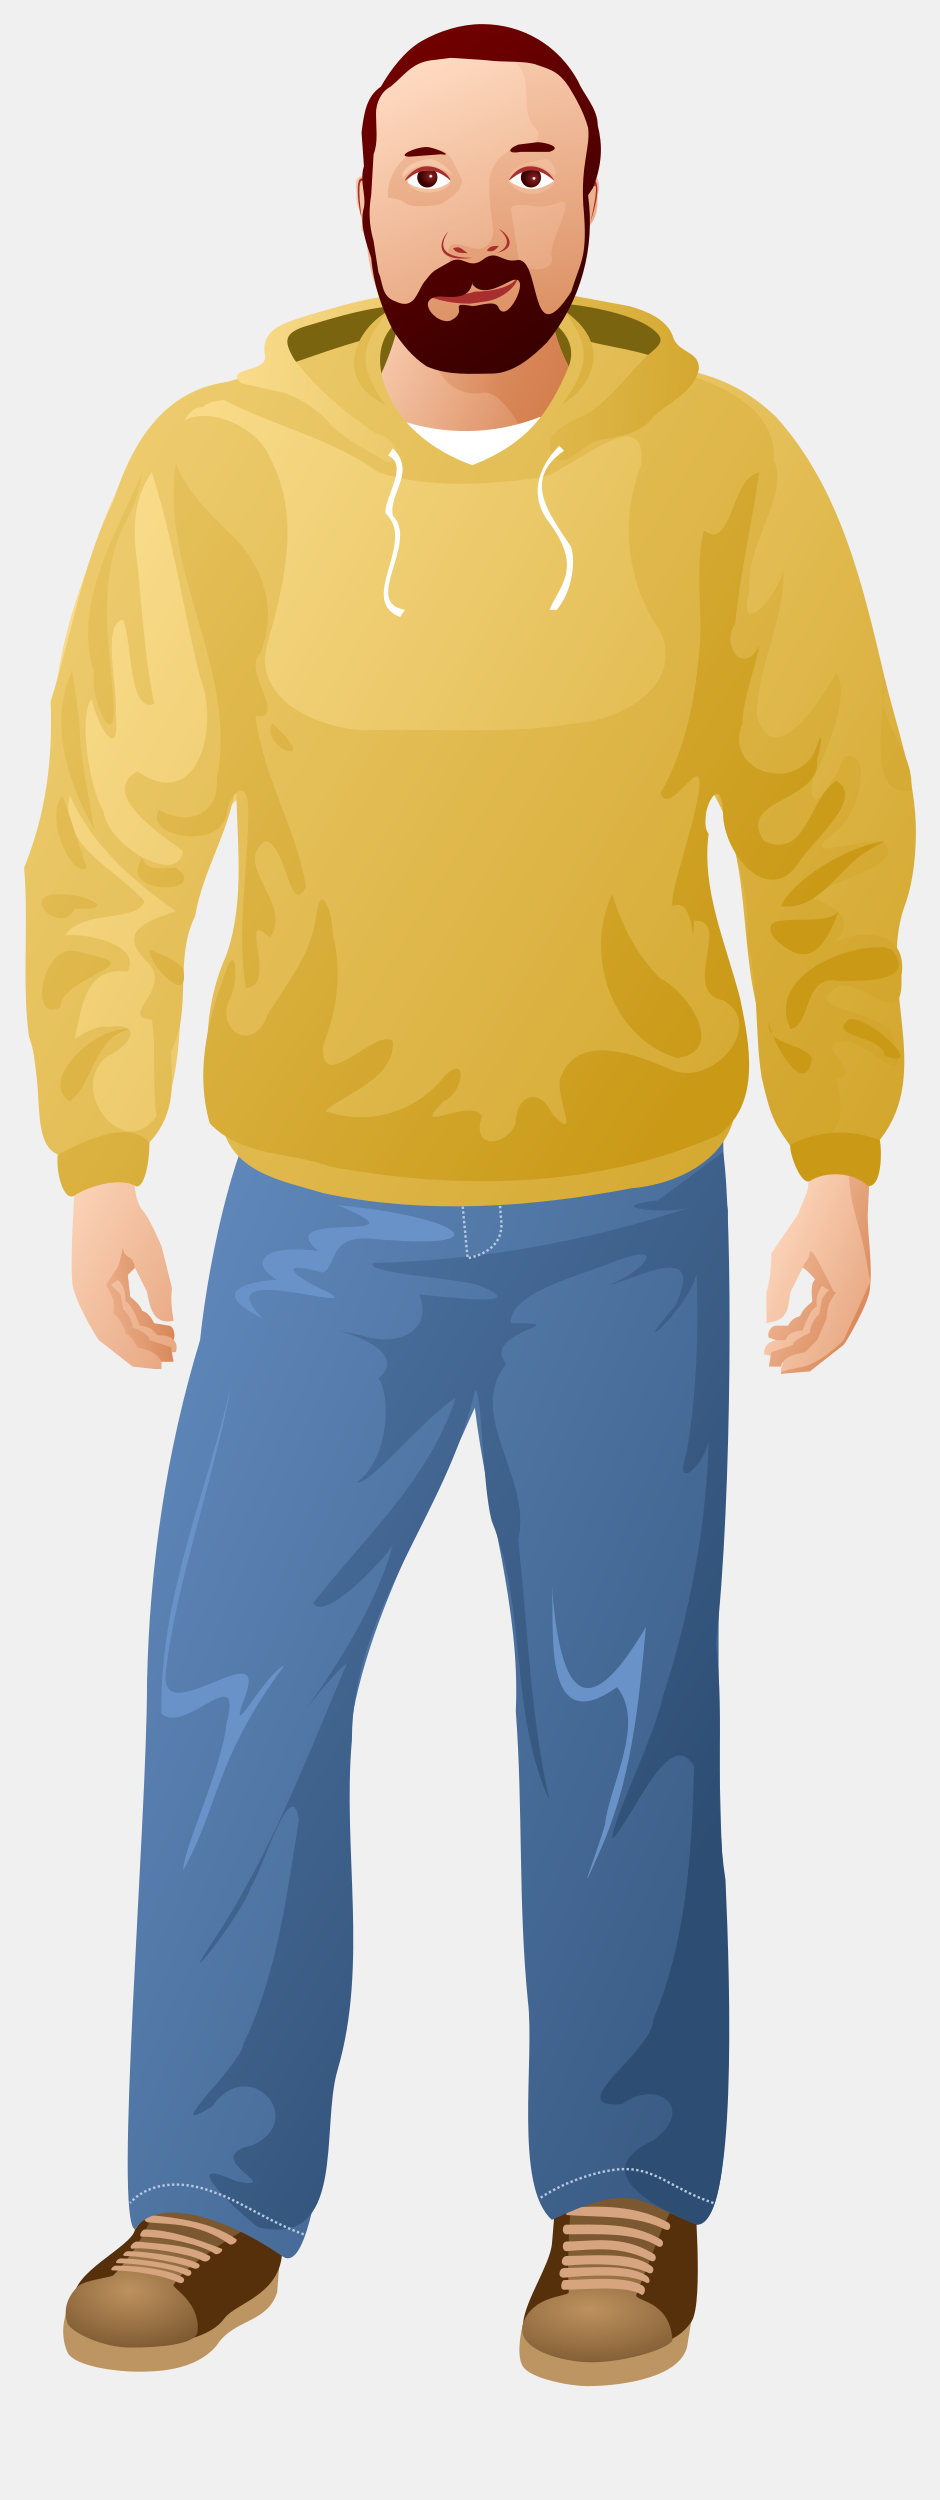
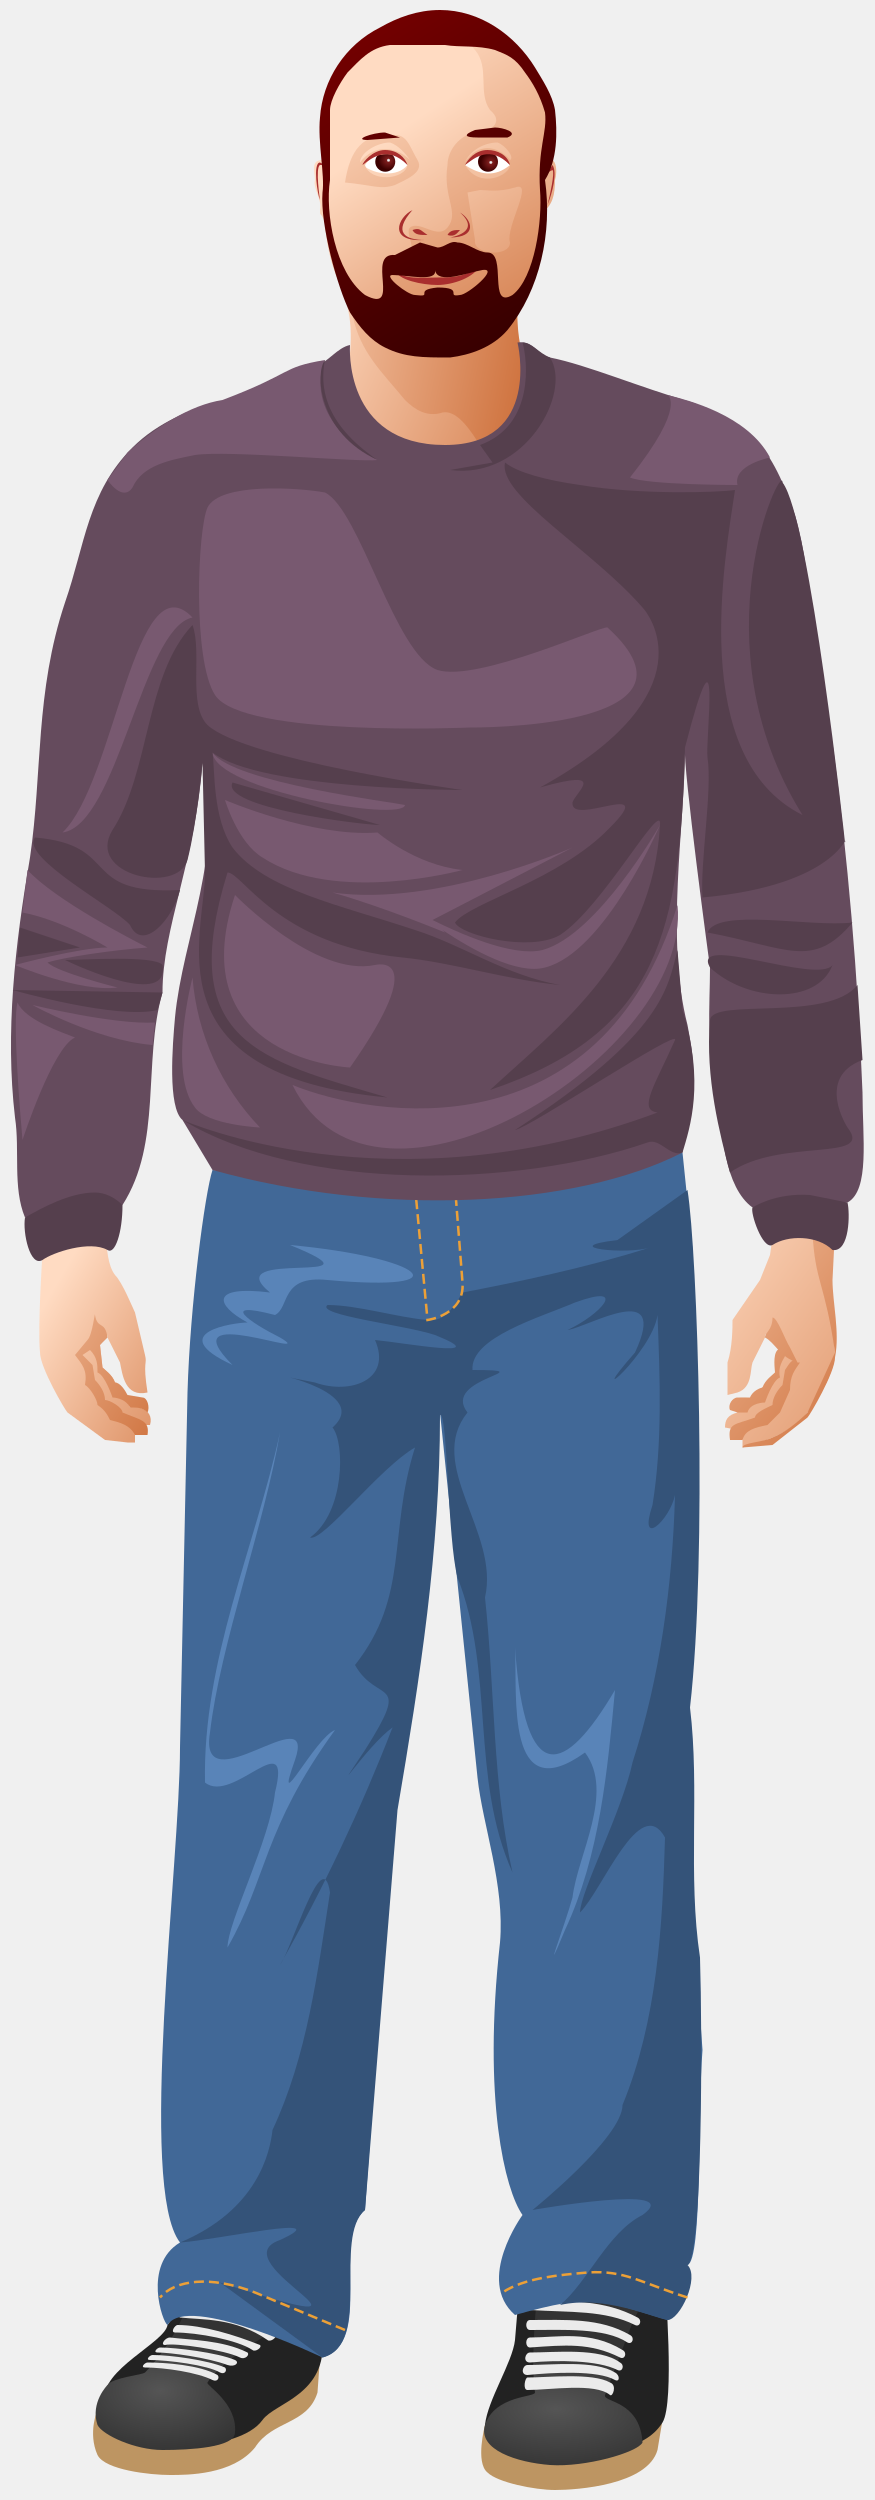
- <svg xmlns="http://www.w3.org/2000/svg" xmlns:xlink="http://www.w3.org/1999/xlink" class="svg_me" version="1.1" width="100%">
+ <svg xmlns="http://www.w3.org/2000/svg" xmlns:xlink="http://www.w3.org/1999/xlink" id="svg84" class="svg_me" version="1.1" viewBox="0 0 350 1000">
  <defs>
    <style type="text/css">
			.svg_me #head_eyelids {
- 				animation: svg_me-blinking 10s infinite; }
+ 				animation: svg_me-blinking 10s infinite;
+ 			}
+ 			.svg_me #head_eye-right,
+ 			.svg_me #head_eye-left {
+ 				animation: svg_me-lookingdown 12s infinite;
+ 			}
+ 			@media (min-width: 48em) {
				.svg_me #head_eye-right,
				.svg_me #head_eye-left {
- 					animation: svg_me-lookingdown 12s infinite; }
- 					@media (min-width: 48em) {
- 						.svg_me #head_eye-right,
- 						.svg_me #head_eye-left {
- 							animation: svg_me-looking 12s infinite; }}
+ 				animation: svg_me-looking 12s infinite; }
+ 			}
			@keyframes svg_me-blinking {
				20% { opacity: 0; }
				21% { opacity: 1; }
				22% { opacity: 0; }
				75% { opacity: 0; }
				76% { opacity: 1; }
				77% { opacity: 0; }
				82% { opacity: 0; }
				83% { opacity: 1; }
				84% { opacity: 0; }
			}
			@keyframes svg_me-looking {
				8%   { transform: translateX( 0  ) translateY( 0  ); }
				9%   { transform: translateX(-2px) translateY( 3px); }
				19%  { transform: translateX(-2px) translateY( 3px); }
				20%  { transform: translateX( 0  ) translateY( 0  ); }
				75%  { transform: translateX( 0  ) translateY( 0  ); }
				76%  { transform: translateX(-2px) translateY( 3px); }
				86%  { transform: translateX(-2px) translateY( 3px); }
				87%  { transform: translateX( 0  ) translateY( 0  ); }
				94%  { transform: translateX( 0  ) translateY( 0  ); }
				99%  { transform: translateX(-2px) translateY( 3px); }
				100% { transform: translateX( 0  ) translateY( 0  ); }
			}
			@keyframes svg_me-lookingdown {
				8%   { transform: translateY( 0  ); }
				9%   { transform: translateY( 4px); }
				29%  { transform: translateY( 4px); }
				30%  { transform: translateY( 0  ); }
				75%  { transform: translateY( 0  ); }
				76%  { transform: translateY( 4px); }
				86%  { transform: translateY( 4px); }
				87%  { transform: translateY( 0  ); }
				94%  { transform: translateY( 0  ); }
				99%  { transform: translateY( 4px); }
				100% { transform: translateY( 0  ); }
			}
		</style>
+     <linearGradient id="linearGradient14759">
+       <stop id="stop14755" offset="0" stop-color="#555" stop-opacity="1" />
+       <stop id="stop14757" offset="1" stop-color="#333" stop-opacity="1" />
+     </linearGradient>
+     <linearGradient id="lg_skin">
+       <stop id="stop7696" offset="0" stop-color="#ffdbc2" />
+       <stop id="stop7698" offset="1" stop-color="#cf733f" />
+     </linearGradient>
+     <linearGradient xlink:href="#lg_skin" id="lg-hsl" x1="1676.5" x2="1280.5" y1="3531.6" y2="3682.4" gradientTransform="matrix(-.16209 -.28938 .28099 -.16553 -483 1555)" gradientUnits="userSpaceOnUse" />
+     <linearGradient id="rg_eye">
+       <stop id="stop6165" offset="0" stop-color="#fff" />
+       <stop id="stop6235" offset=".1" stop-color="#d7cfcf" />
+       <stop id="stop6301" offset=".2" stop-color="#7d1d1d" />
+       <stop id="stop6167" offset="1" stop-color="#3c0000" />
+     </linearGradient>
+     <linearGradient id="lg_hair">
+       <stop id="stop1275" offset="0" stop-color="#800000" />
+       <stop id="stop1277" offset="1" stop-color="#2b0000" />
+     </linearGradient>
+     <linearGradient xlink:href="#lg_skin" id="lg-hs" x1="833.2" x2="548.6" y1="79" y2="494.5" gradientTransform="matrix(-.25259 0 0 .24232 356 42)" gradientUnits="userSpaceOnUse" />
+     <linearGradient xlink:href="#lg_hair" id="lg-hh" x1="523" x2="955.3" y1="-210.9" y2="442.2" gradientTransform="matrix(.25259 0 0 .24232 -8 42)" gradientUnits="userSpaceOnUse" />
+     <linearGradient xlink:href="#lg_skin" id="lg-hne" x1="549.2" x2="314.6" y1="121.5" y2="229.1" gradientTransform="matrix(-.47848 0 0 .47558 380 75)" gradientUnits="userSpaceOnUse" />
+     <linearGradient xlink:href="#lg_skin" id="lg-hn" x1="586" x2="359.9" y1="141" y2="187.8" gradientTransform="matrix(-.47848 0 0 .47558 380 73)" gradientUnits="userSpaceOnUse" />
+     <linearGradient xlink:href="#lg_skin" id="lgl_hs" x1="856" x2="542.1" y1="-59.2" y2="433.6" gradientTransform="matrix(-.25259 0 0 .24232 356 43)" gradientUnits="userSpaceOnUse" />
+     <linearGradient xlink:href="#lg_skin" id="lgl_hsl" x1="898.3" x2="703.6" y1="1308" y2="1423.6" gradientTransform="matrix(-.41374 0 0 .419 382 -14)" gradientUnits="userSpaceOnUse" />
+     <linearGradient xlink:href="#lg_skin" id="lgl_hshl" x1="1464.3" x2="1448.8" y1="3842.3" y2="3521.5" gradientTransform="matrix(.16209 -.28938 -.28099 -.16553 834 1553)" gradientUnits="userSpaceOnUse" />
+     <linearGradient xlink:href="#lg_skin" id="linearGradient11641" x1="730.3" x2="1057.9" y1="1209.5" y2="1452.9" gradientTransform="matrix(.41374 0 0 .419 -32 -13)" gradientUnits="userSpaceOnUse" />
+     <radialGradient xlink:href="#rg_eye" id="rg-her" cx="805" cy="94.8" r="16" fx="805" fy="94.8" gradientTransform="matrix(.25259 0 0 .24232 -7 42)" gradientUnits="userSpaceOnUse" />
+     <radialGradient xlink:href="#rg_eye" id="rg-hel" cx="639" cy="91.2" r="16" fx="639" fy="91.2" gradientTransform="matrix(.25259 0 0 .24232 -6 42)" gradientUnits="userSpaceOnUse" />
+     <radialGradient xlink:href="#linearGradient14759" id="rgl_tmr" cx="158.2" cy="615.6" r="20.8" fx="158.2" fy="615.6" gradientTransform="matrix(2.63963 .04889 -.02153 1.2263 -182 201)" gradientUnits="userSpaceOnUse" />
+     <radialGradient xlink:href="#linearGradient14759" id="rgl_tml" cx="33.7" cy="617.9" r="27" fx="33.7" fy="617.9" gradientTransform="matrix(1.55227 .0263 -.01635 .9652 22 359)" gradientUnits="userSpaceOnUse" />
  </defs>
-   <svg class="svg_innerme" version="1.1" preserveAspectRatio="xMaxYMin" height="100%" viewBox="0 0 390 1000">
-     <defs>
-       <linearGradient id="lg_skin">
-         <stop id="stop7696" offset="0" stop-color="#ffdbc2" />
-         <stop id="stop7698" offset="1" stop-color="#cf733f" />
-       </linearGradient>
-       <linearGradient id="rg_treads">
-         <stop id="stop5821" offset="0" stop-color="#be925f" />
-         <stop id="stop5823" offset="1" stop-color="#7c5830" />
-       </linearGradient>
-       <linearGradient id="lg-hsl" x1="1567.7" x2="1326" y1="3588.6" y2="3753.1" gradientTransform="matrix(-.15942 -.28461 .27636 -.1628 -443 1530)" gradientUnits="userSpaceOnUse" xlink:href="#lg_skin" />
-       <linearGradient id="lg-hskl" x1="759" x2="1025" y1="1287.2" y2="1400" gradientTransform="matrix(.40692 0 0 .4121 1 -13)" gradientUnits="userSpaceOnUse" xlink:href="#lg_skin" />
-       <linearGradient id="lg_jeans">
-         <stop id="stop148182" offset="0" stop-color="#2d4d73" />
-         <stop id="stop148184" offset="1" stop-color="#6993c8" />
-       </linearGradient>
-       <linearGradient id="lg_hoody">
-         <stop id="stop147594" offset="0" stop-color="#ca9a17" />
-         <stop id="stop147596" offset="1" stop-color="#fadd8d" />
-       </linearGradient>
-       <linearGradient id="rg_eye">
-         <stop id="stop6165" offset="0" stop-color="#fff" />
-         <stop id="stop6235" offset=".1" stop-color="#d7cfcf" />
-         <stop id="stop6301" offset=".2" stop-color="#7d1d1d" />
-         <stop id="stop6167" offset="1" stop-color="#3c0000" />
-       </linearGradient>
-       <linearGradient id="lg_hair">
-         <stop id="stop1275" offset="0" stop-color="maroon" />
-         <stop id="stop1277" offset="1" stop-color="#2b0000" />
-       </linearGradient>
-       <linearGradient id="lg-hs" x1="791.8" x2="454.4" y1="-105.5" y2="622" gradientTransform="matrix(-.26403 0 0 .2533 388 50)" gradientUnits="userSpaceOnUse" xlink:href="#lg_skin" />
-       <linearGradient id="lg-hh" x1="523" x2="955.3" y1="-210.9" y2="442.2" gradientTransform="matrix(.26403 0 0 .2533 8 50)" gradientUnits="userSpaceOnUse" xlink:href="#lg_hair" />
-       <linearGradient id="lg-hne" x1="549.2" x2="314.6" y1="121.5" y2="229.1" gradientTransform="matrix(-.4706 0 0 .46775 400 74)" gradientUnits="userSpaceOnUse" xlink:href="#lg_skin" />
-       <linearGradient id="lg-hn" x1="586" x2="404.6" y1="141" y2="159.8" gradientTransform="matrix(-.4706 0 0 .46775 400 72)" gradientUnits="userSpaceOnUse" xlink:href="#lg_skin" />
-       <linearGradient id="lg-hhi" x1="979.6" x2="26.2" y1="945.2" y2="416.8" gradientTransform="matrix(.4706 0 0 .46775 -6 74)" gradientUnits="userSpaceOnUse" xlink:href="#lg_hoody" />
-       <linearGradient id="lg-hl" x1="3689.5" x2="2427" y1="962.9" y2="136.5" gradientTransform="matrix(.36188 0 0 .36625 -1041 83)" gradientUnits="userSpaceOnUse" xlink:href="#lg_hoody" />
-       <linearGradient id="lg-hm" x1="1024.3" x2="-268.7" y1="895.1" y2="122.6" gradientTransform="matrix(.4706 0 0 .46775 -6 74)" gradientUnits="userSpaceOnUse" xlink:href="#lg_hoody" />
-       <linearGradient id="lg-hho" x1="743.9" x2="223.2" y1="104.3" y2="55.1" gradientTransform="matrix(.4706 0 0 .46775 -6 74)" gradientUnits="userSpaceOnUse" xlink:href="#lg_hoody" />
-       <linearGradient id="lg-jm" x1="2505.5" x2="1886.2" y1="374.5" y2="679.1" gradientTransform="matrix(.78041 -.04005 -.05986 -.7172 -1499 1187)" gradientUnits="userSpaceOnUse" xlink:href="#lg_jeans" />
-       <linearGradient id="lg-jl" x1="2288.2" x2="1736" y1="384.4" y2="731.4" gradientTransform="matrix(.78041 -.04005 -.05986 -.7172 -1499 1187)" gradientUnits="userSpaceOnUse" xlink:href="#lg_jeans" />
-       <linearGradient id="lg-jh" x1="2432" x2="2390" y1="488.1" y2="503.7" gradientTransform="matrix(.78041 -.04005 -.05986 -.7172 -1499 1187)" gradientUnits="userSpaceOnUse" xlink:href="#lg_jeans" />
-       <linearGradient id="lgl_hs" x1="698.4" x2="570.8" y1="-243" y2="540.6" gradientTransform="matrix(-.26403 0 0 .2533 388 51)" gradientUnits="userSpaceOnUse" xlink:href="#lg_skin" />
-       <linearGradient id="lgl_hsl" x1="932.8" x2="571.5" y1="1256.3" y2="1445.4" gradientTransform="matrix(-.40692 0 0 .4121 390 -14)" gradientUnits="userSpaceOnUse" xlink:href="#lg_skin" />
-       <linearGradient id="lgl_hshl" x1="1378.5" x2="1508.7" y1="3764.7" y2="3604.7" gradientTransform="matrix(.15942 -.28461 -.27636 -.1628 834 1528)" gradientUnits="userSpaceOnUse" xlink:href="#lg_skin" />
-       <radialGradient id="rg-her" cx="805" cy="94.8" r="16" fx="805" fy="94.8" gradientTransform="matrix(.26403 0 0 .2533 9 50)" gradientUnits="userSpaceOnUse" xlink:href="#rg_eye" />
-       <radialGradient id="rg-hel" cx="639" cy="91.2" r="16" fx="639" fy="91.2" gradientTransform="matrix(.26403 0 0 .2533 10 50)" gradientUnits="userSpaceOnUse" xlink:href="#rg_eye" />
-       <radialGradient id="rgl_tmr" cx="158.2" cy="615.6" r="20.8" fx="158.2" fy="615.6" gradientTransform="matrix(2.59615 .04808 -.02118 1.2061 -153 208)" gradientUnits="userSpaceOnUse" xlink:href="#rg_treads" />
-       <radialGradient id="rgl_tml" cx="33.7" cy="617.9" r="27" fx="33.7" fy="617.9" gradientTransform="matrix(1.5267 .02586 -.01608 .9493 12 363)" gradientUnits="userSpaceOnUse" xlink:href="#rg_treads" />
-     </defs>
-     <g id="tread-right">
-       <path id="tread_highs-right" fill="#bd9562" d="M217 964s-4 15 1 19c4 4 18 7 26 7 9 0 37-2 41-16l3-18z" />
-       <path id="tread_lows-right" fill="#55300a" d="M231 907l-2 24c-1 9-11 23-12 33 0 0 55 23 70-1 5-8 1-55 1-55z" />
-       <path id="tread_mids-right" fill="url(#rgl_tmr)" d="M237 912s-2 25-1 39c0 2-15 1-19 13-3 10 13 15 25 16 14 1 35-5 37-9-1-17-16-16-15-19l11-28 10-20z" />
-       <path id="tread_laces-right" fill="#d6a47f" d="M235 916v3c15 1 29 0 41 6 2 1 3-2 1-3-13-7-28-7-42-6zm0 7c-2 0-2 4 0 4 12 0 29-1 38 5 2 1 3-2 1-3-12-7-26-6-39-6zm0 7c-2 0-2 4 0 4 13-1 23-2 35 4 2 1 3-2 1-3-13-8-26-5-36-5zm0 6c-2 0-3 4 0 4 10-1 26-1 34 3 2 1 3-2 1-3-8-6-26-4-35-4zm-1 5c-2 0-3 4 0 4 9-1 27-2 34 2 2 1 2-2 0-3-8-5-25-3-34-3zm0 5c-1 0-2 4 0 4 8 0 26-2 32 2 1 1 3-3 0-4-7-4-25-2-32-2z" />
-     </g>
-     <g id="tread-left">
-       <path id="tread_highs-left" fill="#bd9562" d="M28 958s-4 9 0 18c3 6 21 8 29 8 7 0 24 0 33-11 7-11 21-9 25-22l1-13z" />
-       <path id="tread_lows-left" fill="#55300a" d="M63 915l-7 10c-1 7-27 18-25 29 2 6 37 14 45 17 0 0 12-2 17-9s26-10 24-32z" />
-       <path id="tread_mids-left" fill="url(#rgl_tml)" d="M66 911c-5 18-16 30-19 33-1 1-13 2-15 5 0 0-7 6-4 15 2 4 15 10 26 10s28-1 28-7c1-12-11-18-10-19 6-10 33-25 33-25z" />
-       <path id="tread_laces-left" fill="#d6a47f" d="M62 919c-2 0-3 2-1 3 9 1 21 0 34 9 1 1 4-1 3-2-10-7-25-9-36-10zm-2 6c-1 0-3 3-1 3 9 0 24 3 30 7 1 1 4-1 3-2-10-4-22-8-32-8zm-3 5c-2 0-4 3-2 3 4-1 24 2 29 5 2 1 4-1 3-2-9-5-22-5-30-6zm-4 4c-1 0-3 2-1 2 5 0 20 2 28 5 2 1 4-1 2-2-6-3-23-5-29-5zm-4 5c7 0 23 2 28 5 2 1 3-1 2-2-7-3-22-5-29-5-1 0-3 2-1 2zm-1 1c-1 0-3 2-1 2 8 0 21 2 27 5 2 1 3-1 2-2-7-4-21-5-28-5z" />
-     </g>
-     <g id="jeans">
-       <path id="jeans_mids" fill="url(#lg-jm)" d="M302 502c-3 105-7 210 0 315-2 38 3 104-13 106-25-10-26-18-60-2-16-14-7-67-10-91-4-40-2-80-5-120 2-43-12-84-17-126-24 55-59 110-53 173-2 51-9 193-27 179-26-18-53-24-61-11-9-4 5-168 5-227 1-48 8-96 22-142 4-38 16-88 28-100 42 3 136 2 177-4 18 0 9 27 14 50z" />
-       <path id="jeans_lows" fill="url(#lg-jl)" d="M300 478c4 25 4 144-3 204 4 32-1 66 4 98 2 44 5 144-12 143-7-3-50-20-18-35 18-13 2-26-13-15-26 2 13-22 13-35 14-33 16-70 17-105-10-18-25 21-34 30 0-8 17-41 21-59 11-34 18-70 19-106-2 10-15 22-9 4 4-24 5-49 4-74-2 14-31 39-9 14 14-29-19-10-27-9 13-5 25-18 3-10-14 6-45 13-44 26 29 0-13 3-2 17-17 21 11 47 5 73 4 36 5 73 13 108-17-37-9-79-24-116-4-15-4-56-7-54-11 50-51 91-51 145-4 45 7 93-6 137-7 24 4 74-33 65-8-6-35-31-9-19 22 4-17-10 7-15 23-11-2-38-17-16-23 14 12-17 13-26 14-29 18-62 23-93-3-20-15 21-20 28-3 11-33 48-16 23 24-36 39-76 56-116-9 7-26 32-10 9 12-18 23-37 29-58-6 9-29 32-33 24 21-27 48-51 59-85-13 8-36 37-41 35 14-10 14-37 9-43 18-16-39-24-7-18 14 5 30-1 24-17 10 1 49 6 24-4-12-3-48-5-43-9 44-1 89-9 131-23-9 3-38 0-13-3" />
-       <path id="jeans_highs" fill="url(#lg-jh)" d="M132 519c-23-3-29 5-17 12-5 0-33 3-6 16-25-25 44-1 27-11-12-5-24-14-2-8 6-3 2-16 21-14 54 5 38-9-15-14 41 17-29 1-8 19zm-36 55c-10 45-30 89-29 137 10 9 34-23 27 4-2 19-18 52-18 61 15-27 13-46 42-85-8 3-25 36-16 12 9-26-38 18-33-11 4-35 21-83 27-118zm133 84c1 19-4 64 27 42 12 15-3 40-5 57-3 11-13 36-3 13 14-30 17-63 20-95-20 34-35 39-39-17z" />
-       <path id="jeans_stitching" fill="none" stroke="#b6c9e0" stroke-dasharray="1 1" stroke-dashoffset="0" stroke-linecap="butt" stroke-linejoin="miter" stroke-miterlimit="4" stroke-opacity="1" stroke-width="1" d="M188 459l16-2-16 2 6 63s15-2 14-15l-4-50m-78 470c-14-5-27-14-36-17-17-7-30-3-36 4m242 0c-18-6-24-15-39-14-11 1-24 6-33 12" />
-     </g>
-     <g id="hand-right">
-       <path id="hand_skin-right" fill="url(#lg-hskl)" d="M353 479c-5 0-12 4-15 6v-1l-1 2-1 1-1 7-4 10-11 16c0 2 0 10-2 16v13l4-1c6-2 5-9 6-12l5-10c0-4 4 2 9 7-2 0-5 6-6 10-1 0-6 4-7 7-2 1-10-2-10 4l3 2c-4 1-5 3-5 6 3 0 5 2 8 3l-1 3v2c8-2 20-6 26-14 5-6 11-17 11-24l-2-21c-1-14 0-10 1-22 2-7-2-10-7-10zm-31 71z" />
-       <path id="hand_shadow-right" fill="url(#lg-hsl)" d="M360 504l1-20c-2-6-5-9-9 1 1 20 5 20 9 47l-11 24c-4 4-9 8-14 10-4 2-12 2-12 4l12-1 14-11c1-1 11-18 11-24 1-10-1-21-1-30zm-27 22c4 2 6 8 13 10l-3-6c-2-3-5-11-7-11 0 4-3 5-3 7zm13 10c-2-2-3 0-5 3l-1 6c-2 2-4 5-4 8-2 1-7 3-7 5l-9 3-1 6h5c1-4 5-5 10-6l5-5 4-9c0-6 2-8 4-11zm-7 6c-1-4 1-7 3-10 0 0-3-2-4-1-2 2-1 8-1 9-1 1-4 3-5 6-4 1-5 4-5 4h-5c-2 0-4 3-3 5l3 1h4c1-4 7-4 7-4s3-9 6-10z" />
-     </g>
-     <g id="hand-left">
-       <path id="hand_skin-left" fill="url(#lgl_hsl)" d="M31 493s-2 29-1 39c0 6 10 23 11 24l14 11 9 1h3v-3l3-1 1-3h2c2-7-7-8-8-7-1-2-4-10-6-10-1-3-4-5-5-6l-1-9c1-1 3-6 3-3l5 10c1 5 2 14 11 12-2-13 0-11-1-15l-4-16c-1-2-5-12-8-15-3-4-3-10-4-16zm35 70v0z" />
-       <path id="hand_shadow-left-1" fill="url(#lgl_hshl)" d="M51 518c0-2-1 7-3 9l-4 6c2 4 4 6 3 12 2 1 5 6 5 8 3 2 4 4 5 6 4 1 8 2 10 6h5l-1-6-9-3c0-2-5-5-7-5 0-3-2-6-4-8l-1-6-4-4 3-2c3 3 3 6 3 9 3 1 6 10 6 10s5 0 7 4c3 0 5 0 7 2 1-2 0-6-2-6l-6-1c-1-2-3-5-5-5-1-3-4-5-5-6l-1-9 3-3c-1-6-4-3-5-8z" />
-     </g>
-     <g id="hoody">
-       <path id="hoody_inner" fill="#7a640f" d="M116 138c-16 71 178 71 161-2-28-22-123-17-161 2z" />
-       <path id="hoody_neck" fill="url(#lg-hne)" d="M123 194c28-11 44-55 43-68l62 1c2 10 5 38 45 60-49 13-100 7-150 7z" />
-       <path id="hoody_neckshade" fill="url(#lg-hn)" d="M239 158s-14 25-17 26c-3 2-12-23-22-21-6 1-11-1-15-5l-17-23-1-7 60-4s3 20 12 34z" opacity=".5" />
-       <path id="hoody_tshirt" fill="#fff" d="M165 174a85 86 0 0059-1c1-1 4 30 4 30h-70z" />
-       <path id="hoody_highs" fill="url(#lg-hhi)" d="M243 148c-2 42-58 73-75 29-13-33-52-28-80-16-31 13-43 48-53 78-9 25-15 51-12 78-13 46-14 95-6 142 4 37 51 22 54-7 7-27 1-56 11-83 0-34 36-62 68-49 47-1 94-2 141 2 24 30 13 74 27 108-7 29 16 72 47 43 23-29-2-66 11-99 3-9 4-20 4-29 0-22-8-43-13-64-9-38-18-78-45-108-24-23-47-20-79-25z" />
-       <path id="hoody_mids" fill="url(#lg-hm)" d="M151 141c-19 5-41 15-60 18-25 5-37 27-44 49-13 26-17 55-26 83 1 24-2 47-11 69 2 24-1 48 2 70 7 19 0 44 12 49 12 0 32 1 38-5 12-13 9-27 9-38 9-17 1-38 10-56 3-19 15-36 17-56 0 24 4 49-4 72a92 92 0 00-2 70c4 21 26 24 42 29 42 9 86 6 128-2 23-2 47-16 43-43 6-23 0-45-8-66-5-21-6-44-2-65 6 24 17 47 15 72 5 18 3 37 6 56 4 18 6 20 13 30 23-3 21-18 18-29 12-4-11-14 3-16 10-1 27 23 21 1 0-16-42-12-23-24 12-2 27 20 26-4 3-19-16-20-28-14 12-11-4-16-9-19 7-7 41-13 29-23-10-1-38 10-18-5 8-6 15-34 2-30-2 7-15 29-13 10 6-12 16-36 10-45-6 11-26 42-33 18 0-21 12-40 11-61-2 12-20 30-14 9-2-19 17-40 10-54 2-25-32-34-34-35-15-11-32-11-45-15-6-28-73-35-91 0zm85 11c-8 19-17 32-40 41-17-6-32-18-37-35-14-49 89-39 77-6zM93 166c21 11 45 16 64 30 22 7 46 5 68 2 12-3 44-33 41-5-9 23-6 49 8 69 10 22-16 37-35 38-28 5-57 2-86 3-19 0-49-12-42-36 7-25 14-53 1-77-7-18-44-28-42 0 1 10 3-22 14-21 2-2 6-3 9-3zm-30 30c9 28 13 57 20 85 8 19 0 57-26 39-16 9 9 26 19 33-2 15-31-2-33-16-7-13-10-41-5-47 2 10 12 28 10 6 1-11-6-37 3-39 4 9 2 39 13 35-4-19-5-39-7-58-2-13-2-27 6-38zm304 86c0 13-8 50 11 46 2-17-16-29-11-46zm11 56h-1zm-349-8c9 21 28 37 44 48-11 4-26 8-11 22 9 11-13 22 1 23 2 13 0 28 2 40-14 20-38-12-20-25 9-4 15-14 0-12-9-2-30 18-14 5 3-13 4-30 22-28 6-12-20-16-26-15 8-11 29-5 33-14-11-13-36-23-31-44z" />
-       <path id="hoody_lows" fill="url(#lg-hl)" d="M161 129c-15 9-22 29-1 39-14-19-8-27 1-39zm73 0c11 14 11 23-1 39 17-11 18-28 1-39zM73 192c-7 45 26 86 17 131 1 15-12 20-24 13-7 11 25 17 28 2 1-9 9-16 9-2 0 25-5 50-1 74 14-1-4-34 10-21 10-14-16-30-2-40 9 1 10 32 17 19-4-24-18-46-21-71 14 2-6-19 2-26 8-20 0-39-15-52-8-8-16-16-20-27zm40 108c-5 10 17 18 5 5l-5-5zM59 196c-11 26-29 54-20 83-2 12 10 35 8 11-2-25-7-52 6-75 3-6 5-12 6-19zm256 0c-12 2-11 33-23 24-4 17 0 35-2 52-2 20-6 40-16 57 4 11 18-19 16-1-2 15-12 41-11 48 10-5 8 24 9 6 16-1-6 30 12 33 18 10-4 36-21 29-14-6-38-16-46 2-4 7 9 30-4 16-5-11-15-8-15 4-4 10-19 11-14-3-5-8-31 9-16-6 9-4 10-21 0-10a44 44 0 01-49 14c7-7 29-13 28-29-7-6-30 23-29 2 6-15 8-31 4-47 0-8-5-23-7-6-2 15-12 27-20 40-6 17-23 6-15-8 3-7 2-24-3-8-7 19-12 40-6 61 13 14 34 12 50 18 54 10 111 9 161-13 18-13 13-38 9-57-6-23-16-45-13-68-5-7 5-27 6-10-1 17 19 42 32 21 6-9 27-26 15-33-11 6-12 33-30 25-12-18 24-16 22-34 2-6 3-15-1-3-9 17-38 8-30-12 0-9 7-29 7-32-7 13-16-1-10-9 2-21 7-42 10-63zM30 278c-10 22-2 46 9 66-2-14-6-29-6-44l-3-22zm-4 52c-8 9 4 35 10 30l-10-30zm341 19c-16 2-39 17-43 27 16 2 24-16 36-23l7-4zm-308 7c-11 16 29 15 14 4-5 0-12 2-14-4zm-37 15c-13 2 4 17 9 6 19 1 5-6-5-6zm232 0c-12 25 0 60 27 68 21-3 4-28-7-33-10-10-16-22-20-35zm94 7c-6 8-35-2-27 11 14 14 21 5 27-11zm19 15c-18-1-49 13-39 34 9-2 5-23 20-20 9 0 33 1 22-13zm-305 1c0 7 17 24 14 8-3-4-9-6-14-8zm-29 1c-15-6-22 30-8 23 0-12 33-17 16-21l-8-2zm286 28v1zm0 1c1 8 15 33 18 15-5-7-19-5-18-15zm33-1c-9 8 14 6 15 15 19 7-8-18-15-15zm-300 4c-14 0-36 22-23 30 10-8 10-27 25-30zm276 48c-1 2 4 17 8 15 6-4 18-4 24 2 6 1 6-15 5-19-21-8-37 2-37 2zm-304 4c-1 6 2 20 7 17 4-3 18-8 25-4 3 2 6-7 6-18-9-10-28 0-38 5z" />
-       <path id="hoody_hood" fill="url(#lg-hho)" d="M232 126c8 0 30 4 38 10 7 5 4 7-2 12-8 8-15 18-25 24-7 3-20 9-13 18 6 4 11-5 17-7 8-2 18-2 24-10 6-6 17-10 19-20 0-8-9-6-11-14-3-7-11-10-18-12l-27-5-2 4zm-72-3c-10 1-26 6-36 9-9 3-16 6-14 16 0 7-17 4-10 11l18 4c8 3 14 7 19 13 7 7 16 11 24 16 8-2 1-12-5-12-13-9-25-19-34-31-4-7-5-11 6-14 7-2 22-7 35-8 0 0 0-3-3-4z" />
-       <path id="hoody_chords" fill="#fff" d="M161 189c9 4-2 18-1 24 13 12-12 36 6 43l2-3c-18-3 6-28-5-39-2-9 10-18 0-28l-2 3zm71-4c-10 10-12 22-4 32 14 19 4 26 0 36h3c6-7 8-19 6-26-10-15-20-28-3-40l-2-2z" />
-     </g>
-     <g id="noggin" stroke-width="1.6">
-       <path id="head_whites" fill="#fff" d="M160 58h79v34h-79z" />
-       <circle id="head_eye-right" cx="220.3" cy="73.6" r="4.2" fill="url(#rg-her)" />
-       <circle id="head_eye-left" cx="177.3" cy="73.6" r="4.2" fill="url(#rg-hel)" />
-       <path id="head_eyelids" fill="#fca" d="M176 70c-5 0-4 1-8 5 2 3 11 8 19 0-4-3-6-5-11-5zm42 0c-3 0-4 2-7 5 1 5 16 7 19 0-3-3-7-5-12-5z" opacity="0" />
-       <path id="head_skin" fill="url(#lg-hs)" d="M196 15c27 0 51 22 50 44l-3 14c6-3 6 5 5 8 0 7-1 11-5 14 0 32-20 55-45 55-25 1-44-19-46-51-2-5-2-2-2-5 1-4-3-10-2-13 0-3-2-8 3-8l3-28c1-5 16-31 42-30zm25 55c-6 0-7 2-10 5 6 4 12 5 19 0-4-3-4-4-9-5zm-43 0c-3 0-6 1-10 5 5 4 14 5 19 0-3-3-5-5-9-5z" />
-       <path id="head_shade" fill="url(#lgl_hs)" d="M220 16c9 6 16 15 22 24 6 12 4 28 2 34-1 6-2 7 0 15 1 1-2 26-11 43a62 63 0 01-23 21c-5 1-10 2-17 1a34 34 0 01-19-8c-5-3-4-8-3-13 2-6 6-11 9-17 13-5 3-10 7-14 4-3 13 6 17-3 2-4-1-6-1-24a16 16 0 0112-14c6 0 12-4 6-9-5-7 0-18-6-25-4-4 5-5 5-10zm-39 46c6 0 7 6 10 11s-5 10-9 12c-18 2-10-2-21-3-1-9 7-20 15-20h3zm46 4s-14 1-16 8c5-8 13-7 19-1 2-1-1-7-4-7zm-60 8c6-8 15-6 21-1a15 15 0 00-9-7c-5 0-13 3-12 8zm54-4c-5 0-7 3-10 5 6 10 19 4 19 0-4-3-5-4-9-5zm-46 1c-2 0-4 1-6 4 2 7 17 6 18 0-3-4-8-5-12-4zm42 14c-3 0-5 0-5 2l3 19c-1 7 15 8 14 1-2-6 11-26 3-23s-12 1-15 1z" />
-       <path id="head_deets" fill="#a92e2e" d="M168 75c4-3 10-8 19 0-1-3-5-6-10-6s-9 5-9 6zm52-6c-5 0-8 4-9 6 4-3 10-8 19 0-2-4-6-6-10-6zm-70 21s-2-14 0-15h2l-2-1c-3 0-1 14 0 16zm97-13c1 1-1 11-2 15 2-6 4-14 2-17l-2 3 2-1zm-40 18c8 7-1 10-1 10 9-2 5-8 1-10zm-21 1c-4 4-6 13 10 11-8 0-16-2-10-11zm16 8c3 1 4-1 5-2-2 0-4 0-5 2zm-14-1c1 2 3 2 6 2-3-2-3-3-6-2zm27 11c-1 5-11 7-18 7-6 2-11 1-19 2 5 2 11 3 17 3l7-1c6-1 13-6 13-11z" />
-       <path id="head_hair" fill="url(#lg-hh)" d="M175 17c-7 4-13 12-17 19-6 4-7 11-8 19l1 14c-2 6 1 12 0 17-2 7 1 15 3 21 1 11 4 20 9 30 4 6 8 11 14 15 9 4 19 3 27 3 9 0 17-7 23-13 14-17 20-39 17-61l2-3c4-10 4-18 2-26 0-7-6-13-8-18-8-15-23-24-40-24-9 0-18 3-25 7zm27 8c7 1 16 0 21 2 6 2 9 3 13 9 3 5 6 10 8 17 1 8-3 15-2 32 2 22-1 23-5 36-18 28-12-16-23-13-6 1-8-5-14 0-6 4-8-3-14 1-7 4-6 3-10 8-3 4-4 12-12 8-6-2-5-8-7-12l-2-13c-2-7-2-13-1-19l1-17c2-5 1-11 1-17 0-4 2-9 6-11 6-5 9-10 17-11l8-1 15 1zm21 34l-8 1c-5 2-4 4 1 3h12c6-2-2-4-5-4zm-46 2c-5 0-13 4-7 4l13-1c6 1-3-3-6-3zm19 57c4 5 11 1 15-1 11-6 0 18-4 11-1-4-8-1-11-1-11-2-1 2-9 6-6 2-15-9-5-10 4 0 13 2 14-6z" />
-     </g>
-   </svg>
+   <g id="tread-right">
+     <path id="tread_highs-right" fill="#bd9562" d="M194 970s-4 15 1 19c4 4 19 7 27 7 9 0 37-2 41-16l3-18z" />
+     <path id="tread_lows-right" fill="#222" d="m208 912-2 24c-1 9-11 24-12 34 0 0 56 23 71-1 5-8 1-56 1-56z" />
+     <path id="tread_mids-right" fill="url(#rgl_tmr)" d="M215 917s-3 25-1 40c0 2-16 1-20 13-3 10 13 15 26 16 14 1 35-5 37-9-1-17-16-16-15-19l11-29 10-20z" />
+     <path id="tread_laces-right" fill="#ebebeb" d="M212 921v3c16 1 30 0 42 6 2 1 3-2 1-3-13-7-28-7-43-6zm0 7c-2 0-2 4 0 4 13 0 30-1 39 5 2 1 3-2 1-3-12-7-26-6-40-6zm0 7c-2 0-2 4 0 4 14-1 24-2 36 4 2 1 3-2 1-3-13-8-26-5-37-5zm0 6c-2 0-3 4 0 4 11-1 27-1 35 3 2 1 3-2 1-3-8-6-26-4-36-4zm-1 5c-2 0-3 4 0 4 10-1 28-2 35 2 2 1 2-2 0-3-8-5-25-3-35-3zm0 5c-1 0-2 5 0 5 9 0 27-3 33 2 1 1 3-4 0-5-7-4-25-2-33-2z" />
+   </g>
+   <g id="tread-left">
+     <path id="tread_highs-left" fill="#bd9562" d="M39 964s-4 9 0 18c3 6 21 8 29 8 7 0 25 0 34-11 7-11 21-9 25-22l1-14z" />
+     <path id="tread_lows-left" fill="#222" d="m74 920-7 10c-1 7-27 18-25 30 2 6 37 14 45 17 0 0 13-2 18-9s26-10 24-33z" />
+     <path id="tread_mids-left" fill="url(#rgl_tml)" d="M77 916c-5 18-16 30-19 33-1 1-13 2-15 5 0 0-7 7-4 16 2 4 15 10 26 10s29-1 29-7c1-12-12-19-11-20 6-10 34-25 34-25z" />
+     <path id="tread_laces-left" fill="#ebebeb" d="M73 924c-2 0-3 2-1 3 9 1 22 0 35 9 1 1 4-1 3-2-10-7-26-9-37-10zm-2 6c-1 0-3 3-1 3 9 0 25 3 31 7 1 1 4-1 3-2-10-4-23-8-33-8Zm-3 5c-2 0-4 3-2 3 4-1 24 2 30 5 2 1 4-1 3-2-10-5-23-5-31-6zm-4 4c-1 0-3 2-1 2 5 0 20 2 28 5 3 1 5-1 3-2-7-3-24-5-30-5zm-4 5c7 0 23 2 28 5 2 1 3-1 2-2-7-3-22-5-29-5-1 0-3 2-1 2zm-1 1c-1 0-3 2-1 2 8 0 21 2 27 5 2 1 3-1 2-2-7-4-21-5-28-5z" />
+   </g>
+   <g id="jeans">
+     <path id="jeans_mids" fill="#416897" d="M277 500c-4 107-4 214 4 320-2 25 0 84-6 86-12 3-2 21-8 22-27-8-29-11-61-2-16-14 3-40 3-40-7-10-16-46-9-109 2-23-7-47-9-66l-15-146c-25 56-16 135-21 194l-9 125c-14 11 4 53-17 59 0 0-54-26-62-13-2-1-10-24 5-33-17-22 0-152 0-198l3-142c1-35 7-80 10-89 43 3 146-1 188-7l4 39z" />
+     <path id="jeans_lows" fill="#345379" d="M275 476c4 25 8 146 1 207 4 33-1 67 4 100 1 31 1 120-5 123 5 5-3 22-8 22-6-1-25-10-43-6 11-9 19-29 33-36 18-13-44-2-44-2s36-29 36-42c14-34 16-72 17-107-10-18-25 21-34 30 0-8 17-41 21-60 11-34 16-71 17-107-2 10-15 22-9 4 4-25 3-50 2-76-2 15-31 40-9 15 14-30-19-10-27-9 13-6 25-19 3-11-14 6-42 14-41 27 30 0-13 3-2 17-17 21 13 48 7 74 4 37 3 75 11 110-17-38-7-80-22-118-4-15-4-67-7-65 0 54-8 105-17 158l-13 160c-13 11 3 54-17 59l-41-30c81 26-2-8 24-17 24-11-25 0-40 1 31-13 36-36 37-45 14-30 18-63 23-95-3-20-15 22-20 29a719 719 0 0 0 45-95c-10 7-27 33-11 9 19-30 5-18-4-34 22-28 13-52 24-87-14 8-37 38-42 36 14-10 14-38 9-44 18-16-39-24-7-18 14 5 31-1 24-17 11 1 49 8 24-2-12-4-48-8-43-12 12 0 28 5 40 6 7 1 11-6 14-11 21-4 50-10 75-18-9 3-38 0-13-3" />
+     <path id="jeans_highs" fill="#5984b8" d="M108 517c-24-3-22 5-9 12-5 0-34 4-6 17-26-26 36-1 19-11-12-6-25-15-2-9 6-3 2-16 21-14 55 5 39-9-15-14 42 17-30 1-8 19zm4 56c-10 46-31 91-30 140 11 9 35-24 28 4-2 19-19 52-19 62 16-28 14-47 43-87-8 3-25 37-16 12 9-26-39 19-34-11 4-35 22-84 28-120zm94 86c1 19-4 65 28 42 12 16-3 41-5 58-3 11-13 37-3 13 14-30 17-64 20-96-20 34-36 40-40-17z" />
+     <path id="jeans_stitching" fill="none" stroke="#eca037" stroke-width="1" stroke-dasharray="4 2" d="m165 464 16-2-16 2 6 64s15-2 14-15l-4-51m-43 470-36-15c-18-7-32-5-38 2m211 0c-19-6-25-11-40-10-11 1-25 2-34 8" />
+   </g>
+   <g id="hand-right">
+     <path id="hand_skin-right" fill="url(#linearGradient11641)" d="M326 487c-5 0-12 4-15 6v-1l-1 2-1 1-1 7-4 10-11 16c0 3 0 11-2 17v13l4-1c6-2 5-9 6-12l5-10c0-4 4 2 9 7-2 0-5 6-6 10-1 0-6 4-7 7-2 1-10-2-10 4l3 2c-4 1-5 3-5 6 6 1 6 2 7 5v3c8-2 20-6 26-14 5-6 11-17 11-24l-2-22c-1-14 0-10 1-22 3-7-2-10-7-10z" />
+     <path id="hand_shadow-right" fill="url(#lg-hsl)" d="m333 512 1-20c-2-6-5-9-9 1 1 20 5 20 9 48l-11 24c-4 4-9 8-14 10-4 2-12 2-12 4l12-1 14-11c1-1 11-18 11-24 2-10-1-22-1-31zm-27 23c4 2 6 8 13 10l-3-6c-2-3-5-12-7-12 0 5-3 6-3 8zm13 10c-2-2-3 0-5 3l-1 6c-2 2-4 5-4 8-2 1-7 3-7 5-8 3-11 2-10 9h5c1-4 5-5 10-6l5-5 4-9c0-6 2-8 4-11zm-7 6c-1-4 1-7 3-10 0 0-3-2-4-1-2 2-1 8-1 9-1 1-4 3-5 6-4 1-5 4-5 4h-5c-2 0-4 3-3 5l3 1h4c1-4 7-4 7-4s3-9 6-10z" />
+   </g>
+   <g id="g21313">
+     <path id="hand_skin-left" fill="url(#lgl_hsl)" d="M17 501s-2 30-1 40c0 6 10 23 11 24l15 11 9 1h3v-3l3-1 1-3h2c2-7-7-8-8-7-1-2-4-10-6-10-1-3-4-5-5-6l-1-9c1-1 3-6 3-3l5 10c1 5 2 14 11 12-2-13 0-11-1-15l-4-17c-1-2-5-12-8-15-3-4-3-10-4-16Zm36 71z" />
+     <path id="hand_shadow-left-1" fill="url(#lgl_hshl)" d="M38 526c0-2-1 8-3 10l-5 6c3 4 5 6 4 12 2 1 5 6 5 8 3 2 4 4 5 6 4 1 8 2 10 6h5c1-6-3-6-10-9 0-2-5-5-7-5 0-3-2-6-4-8l-1-6-4-4 3-2c3 3 3 6 3 9 3 1 6 10 6 10s5 0 7 4c3 0 5 0 7 2 1-2 0-6-2-6l-6-1c-1-2-3-5-5-5-1-3-4-5-5-6l-1-9 3-3c-1-7-4-3-5-9z" />
+   </g>
+   <g id="jumper">
+     <path id="jumper_neck" fill="url(#lg-hne)" d="M107 195c28-11 37-53 32-72l68-2c-1 18 1 46 42 68-50 14-92 6-142 6z" />
+     <path id="jumper_neckshade" fill="url(#lg-hn)" d="M218 160s-16 26-19 27c-3 2-12-24-22-22-6 2-11-1-15-5-9-11-18-19-21-34l66-5s-2 25 11 39z" opacity="1" />
+     <path id="jumper_mids" fill="#654b5d" d="M178 178c-41 0-38-40-38-40-5 1-9 7-13 8-17 2-28 13-36 14-14 3-28 9-38 19-18 18-19 39-27 62-12 36-9 68-14 102-6 35-10 70-6 104 2 13-1 28 4 40l39-5c16-25 8-57 16-85 0-26 13-52 16-92 9 36-8 70-11 102-1 11-3 36 3 41l12 20c68 19 145 15 188-7l2-21c4-9 2-19 0-30-9-35-1-80-1-111-1 7 10 88 10 88 0 16-2 33 4 49 0 17 2 39 13 47l38-2c9-5 6-26 6-44a1522 1522 0 0 0-12-140c-9-29-7-64-15-91-11-32-20-36-41-45-21-6-42-15-57-18-5-1-7-7-13-6 0 0 10 41-29 41z" />
+     <path id="jumper_highs" fill="#785970" stroke-dasharray="2 1" d="M130 144c-18 3-12 5-41 16-13 2-27 11-38 21l-8 11s6 9 10 3c4-9 15-11 25-13 13-2 66 3 73 2-32-18-21-40-21-40zm137 14s8 4-15 33c7 3 43 3 43 3-2-8 13-11 13-11-9-17-33-23-41-25zM83 203c-4 9-6 61 3 75 11 17 102 13 102 13s100 1 55-40c-2-1-52 22-68 17-17-6-31-64-45-71-11-2-42-4-47 6zM25 333c22-3 32-82 52-86-23-24-31 66-52 86zm60-32c1 15 76 28 77 21-4-1-69-9-77-21zm5 19s5 17 15 23c29 19 80 5 80 5-19-2-34-15-34-15-26 2-61-13-61-13zm174 10s-25 44-47 50c-12 3-34-7-44-12l56-29s-54 24-96 18c21 6 45 16 45 16l-1-1c12 8 30 18 41 15 24-6 46-57 46-57zM11 348l-2 17c16 3 34 14 34 14-11 0-37 7-37 7s26 11 41 9c0 0-24-6-28-10 6-2 26-5 40-6-6-3-37-19-48-31zm83 10c-22 66 46 69 46 69 33-47 10-41 10-41-24 5-56-28-56-28zm177 4c-31 100-122 85-154 72 33 67 160-13 154-72zM7 401c-2 7 1 44 2 55 0 0 12-37 21-41-5-2-20-7-23-14zm6 1s25 14 48 16l1-9c-16 1-49-7-49-7zm64-11s-10 38 1 52c5 7 26 8 26 8a98 98 0 0 1-27-60z" />
+     <path id="jumper_lows" fill="#553f4d" d="M209 137c2 7 5 33-17 41l5 7-17 3c30 4 49-31 40-45-5-2-7-6-11-6zm-79 7c-4 5-3 29 21 40-22-15-23-30-21-40zm72 41c-3 13 35 35 55 58 2 2 28 34-41 72 28-8 14 2 13 6-1 10 35-10 15 10-20 21-56 30-62 38 2 5 30 12 42 5 17-11 41-55 40-44-3 53-41 81-68 106 68-23 76-64 78-137 15-58 8-2 9 4 2 13-3 42-2 56 55-5 58-27 57-22 0 0-14-130-25-144 0-9-35 64 8 133-46-23-31-103-27-130-7 1-38 2-62-2-14-2-25-5-30-9zM77 250c-19 20-17 59-32 82-11 18 26 26 30 12 4-16 6-39 6-39l1 44c0 25-23 81 73 90-51-15-85-22-64-90 6 0 20 29 70 34 20 2 42 9 63 11-22-4-39-16-58-22-30-10-60-16-73-33-8-12-7-31-8-38 19 15 100 15 100 15s-87-12-102-26c-8-8-2-29-6-40zm16 63c-5 10 52 17 59 17zm-79 22c-6 8 32 28 38 35 5 11 17-2 20-14-41 2-23-18-58-21zm327 34c-17 2-54-6-58 4 32 6 42 15 58-4zM8 371l-1 12 25-4-24-8Zm325 15c-6 8-57-13-49 1 15 14 43 15 49-1zm-62-6c-4 15-5 33-65 72 6-1 66-41 64-36-8 18-15 28-7 29-107 40-190 3-190 3 48 29 134 27 186 9 5-2 9 6 14 4 3-10 9-28 0-57l-2-24zm13 28c-2 23 4 46 8 61 20-14 58-4 47-18 0 0-13-20 6-27l-2-30c-12 15-58 5-59 14zM26 384c6 3 42 19 39 2-3-4-33-2-39-2zM5 396s42 12 58 8l2-7-60-1Zm33 81c-10 0-21 6-28 10-1 6 2 20 7 17 4-3 19-8 26-4 3 2 6-7 6-18-3-3-7-5-11-5zm286 1c-14-1-23 5-23 5-1 2 4 17 8 15 6-4 18-4 24 2 7 1 7-15 6-19l-15-3z" />
+   </g>
+   <g id="noggin">
+     <path id="head_whites" fill="#fff" d="M138 50h75v32h-75z" />
+     <circle id="head_eye-right" cx="195.2" cy="64.7" r="4" fill="url(#rg-her)" />
+     <circle id="head_eye-left" cx="154.1" cy="64.7" r="4" fill="url(#rg-hel)" />
+     <path id="head_skin" fill="url(#lg-hs)" d="M172 9c26 0 49 21 48 42l-3 13c6-3 6 5 5 8 0 6-1 10-5 13 0 31-19 53-43 53-24 1-42-18-44-49-2-5-2-2-2-5 1-4-3-9-2-12 0-3-2-8 3-8l3-27c1-4 15-29 40-28zm24 52c-6 0-7 2-10 5 6 4 12 5 18 0-3-3-3-4-8-5zm-41 0c-3 0-6 1-10 5 5 4 14 5 18 0-3-3-4-5-8-5z" />
+     <path id="head_shade" fill="url(#lgl_hs)" d="M195 10c9 5 15 14 21 23 6 11 4 26 2 32-1 6-2 7 0 14 1 1-1 27-11 42l-48 1-4-12c17-6 6-16 9-19 4-3 11 5 15 0 5-6-2-12 0-25 0-6 5-12 11-13 6 0 12-4 6-9-5-7 0-17-6-24-4-4 5-5 5-9zm-37 44c5 0 6 5 9 10s-5 8-9 10c-6 2-9 0-20-1 2-13 7-20 20-19zm28 11c5-8 13-7 18-1 2-1-2-6-5-7-5 0-11 3-13 8zm-42 0c6-8 15-6 20-1-2-3-5-6-8-7-5 0-12 4-12 8zm52-4c-5 0-7 3-10 5 6 10 18 4 18 0-3-3-4-4-8-5zm-44 1c-2 0-4 1-6 4 2 7 16 6 17 0-3-4-7-5-11-4zm40 14-5 1 3 19c-1 6 14 7 14 1-2-6 10-25 2-22-7 2-11 1-14 1z" />
+     <path id="head_deets" fill="#a92e2e" d="M145 66c4-3 10-8 18 0-1-3-4-6-9-6s-9 5-9 6zm50-6c-5 0-8 4-9 6 4-3 10-8 18 0-1-4-5-6-9-6zm-67 20s-2-13 0-14h2l-2-1c-3 0-1 13 0 15zm93-12c1 1-1 10-2 14 2-5 4-13 2-16l-2 3zm-37 17c9 8-4 10-4 10 11 0 9-7 4-10zm-19-1c-6 3-10 13 5 12-8 0-13-3-5-12zm14 10c3 1 4-1 5-2-2 0-4 0-5 2zm-14-2c1 2 3 2 6 2-3-2-3-3-6-2zm27 14c-6 5-11 5-17 5s-14 1-17-3c1 4 11 6 17 6s15-3 17-8z" />
+     <path id="head_hair" fill="url(#lg-hh)" d="M152 11c-14 7-23 21-24 36-1 10 2 23 1 30-1 13 6 38 11 48 4 6 8 11 14 14 8 4 15 4 26 4 8-1 17-4 23-11 13-16 18-39 15-60 5-8 5-19 4-28-1-6-5-12-8-17-8-13-22-23-38-23-9 0-17 3-24 7zm26 7c6 1 13 0 20 2 5 2 8 3 12 9 3 4 6 9 8 16 1 8-3 14-2 31 1 12-2 35-11 42-10 6-2-17-10-17-4 0-8-4-12-4-3-1-5 2-8 2l-7-2-10 5c-12-1 3 24-12 16-12-9-16-33-14-46V44c0-4 4-11 7-15 5-5 9-10 17-11h22zm20 33-8 1c-5 2-4 3 1 3h12c5-2-2-4-5-4zm-44 2c-5 0-13 3-7 3l13-1-6-2zm39 55c7-1-6 10-9 10-6 1 2-3-9-3-10 1-1 4-9 3-3 0-13-8-9-8 6 0 18 3 17-2 1 6 13 1 19 0z" />
+   </g>
</svg>
